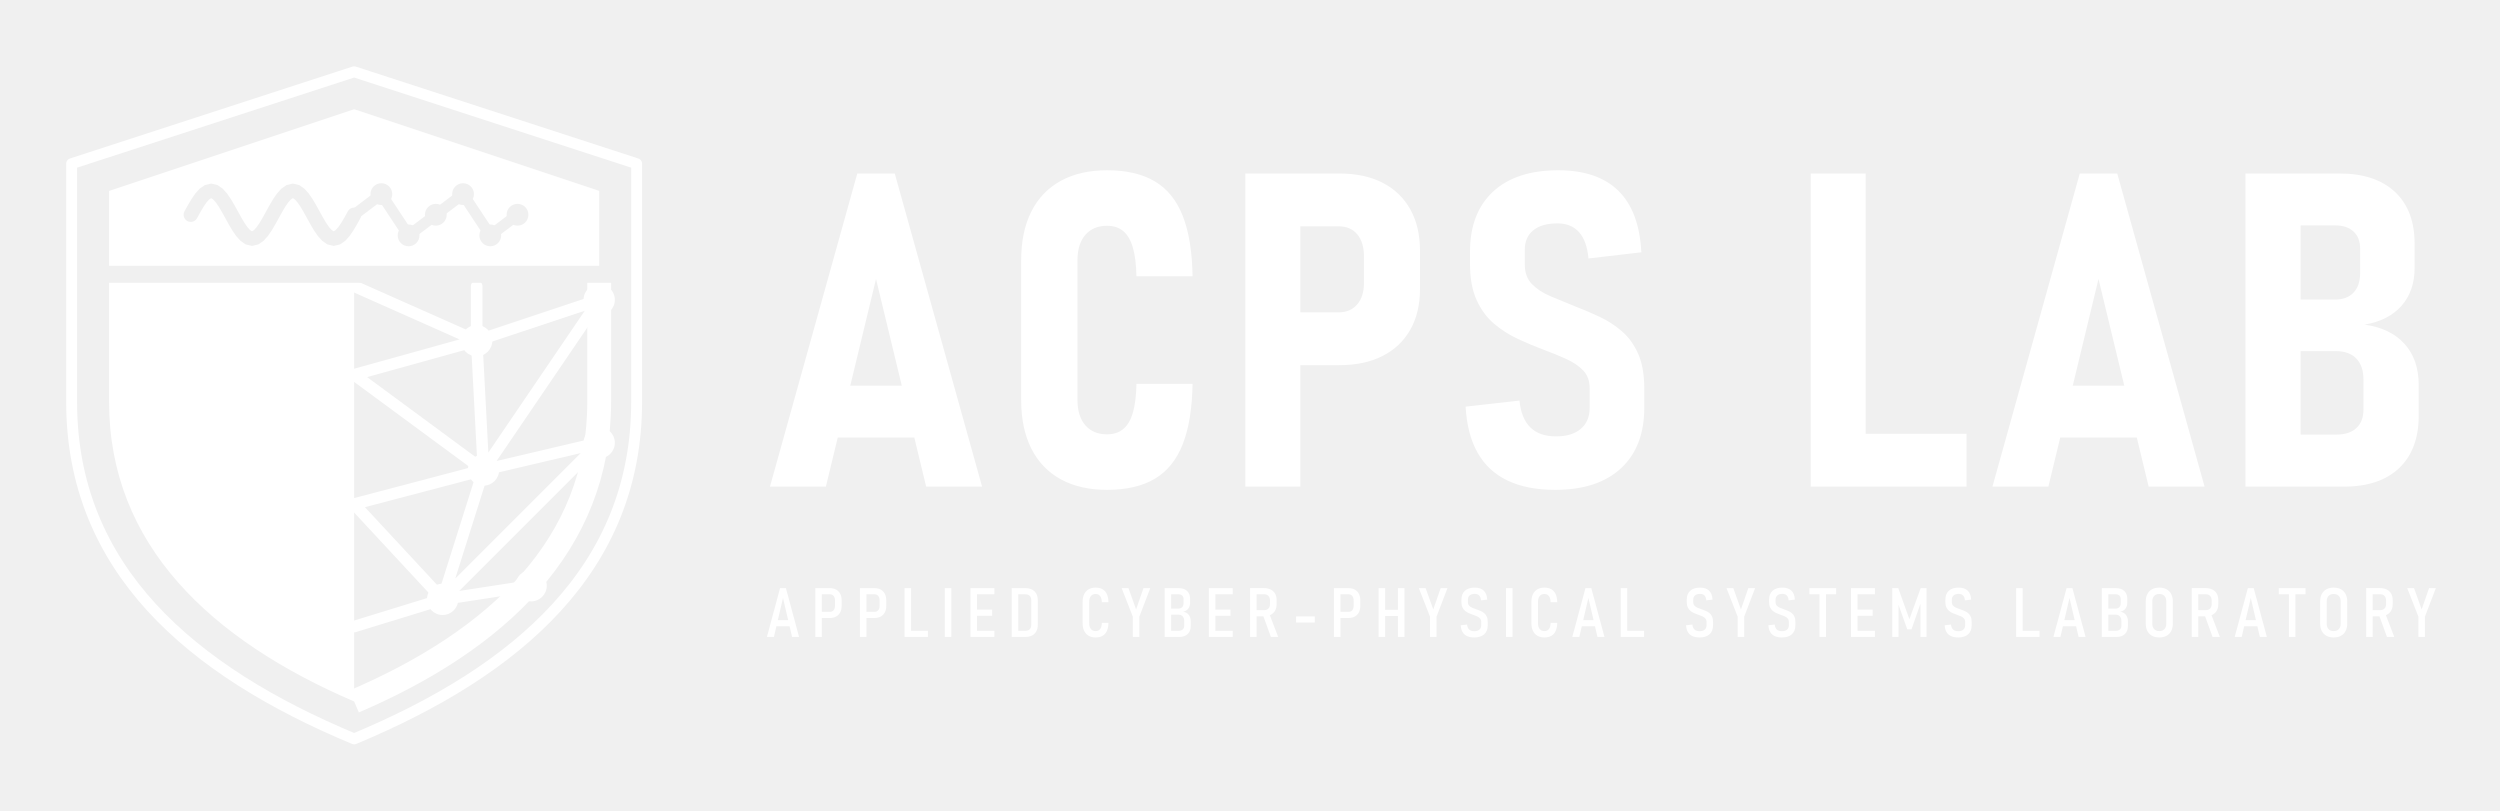
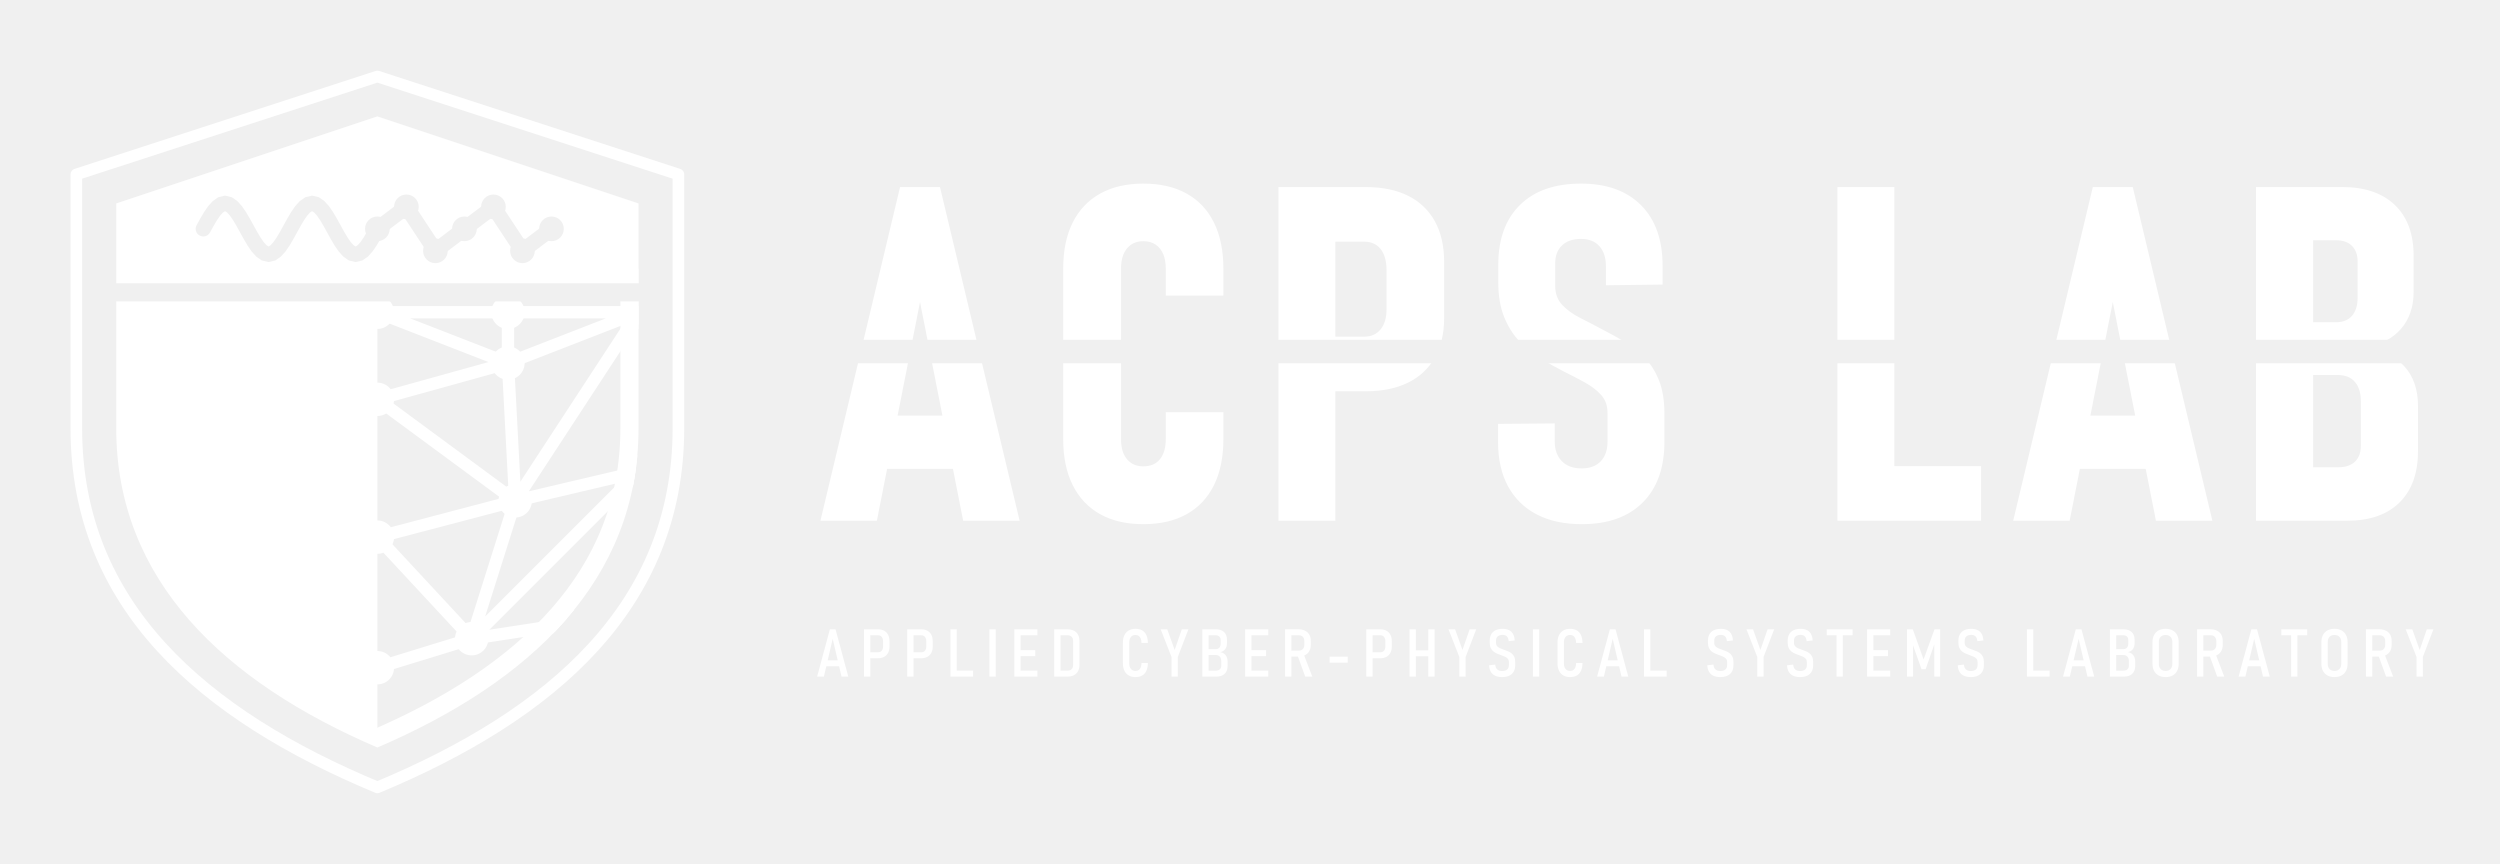
- <svg xmlns="http://www.w3.org/2000/svg" viewBox="0 0 617 200" role="img" aria-labelledby="hd-t">
+ <svg xmlns="http://www.w3.org/2000/svg" viewBox="0 0 579 200" role="img" aria-labelledby="hd-t">
+   <defs>
+     <mask id="hd-st" maskUnits="userSpaceOnUse" x="-20" y="-120" width="384" height="160">
+       <rect x="-20" y="-120" width="384" height="160" fill="#fff" />
+       <rect x="-20" y="-38.5" width="384" height="5" fill="#000" />
+     </mask>
+   </defs>
  <g transform="translate(3.4 15.2) scale(0.84)">
    <defs>
      <clipPath id="hd-clip">
        <path d="M100 14 L172 38 V100 C172 142 142 170 100 188 C58 170 28 142 28 100 V38 Z" />
      </clipPath>
      <mask id="hd-ko" maskUnits="userSpaceOnUse" x="0" y="0" width="200" height="200">
        <rect width="200" height="200" fill="#fff" />
        <path d="M52.0 45.00 L53.0 43.19 L54.0 41.50 L55.0 40.05 L56.0 38.94 L57.0 38.24 L58.0 38.00 L59.0 38.24 L60.0 38.94 L61.0 40.05 L62.0 41.50 L63.0 43.19 L64.0 45.00 L65.0 46.81 L66.0 48.50 L67.0 49.95 L68.0 51.06 L69.0 51.76 L70.0 52.00 L71.0 51.76 L72.0 51.06 L73.0 49.95 L74.0 48.50 L75.0 46.81 L76.0 45.00 L77.0 43.19 L78.0 41.50 L79.0 40.05 L80.0 38.94 L81.0 38.24 L82.0 38.00 L83.0 38.24 L84.0 38.94 L85.0 40.05 L86.0 41.50 L87.0 43.19 L88.0 45.00 L89.0 46.81 L90.0 48.50 L91.0 49.95 L92.0 51.06 L93.0 51.76 L94.0 52.00 L95.0 51.76 L96.0 51.06 L97.0 49.95 L98.0 48.50 L99.0 46.81 L100.0 45.00" fill="none" stroke="#000" stroke-width="4.2" stroke-linecap="round" />
-         <path d="M100 45.00 L108 38.94 L116 51.06 L124 45.00 L132 38.94 L140 51.06 L148 45.00" fill="none" stroke="#000" stroke-width="3.2" />
-         <circle cx="108" cy="38.94" r="3.2" fill="#000" />
-         <circle cx="116" cy="51.06" r="3.2" fill="#000" />
-         <circle cx="124" cy="45.00" r="3.2" fill="#000" />
-         <circle cx="132" cy="38.94" r="3.2" fill="#000" />
-         <circle cx="140" cy="51.06" r="3.2" fill="#000" />
-         <circle cx="148" cy="45.00" r="3.2" fill="#000" />
+         <path d="M100 45.00 L108 38.94 L116 51.06 L124 45.00 L132 38.94 L140 51.06 L148 45.00" fill="none" stroke="#000" stroke-width="4.2" stroke-linejoin="round" stroke-linecap="round" />
+         <circle cx="100" cy="45.00" r="3.4" fill="#000" />
+         <circle cx="108" cy="38.94" r="3.4" fill="#000" />
+         <circle cx="116" cy="51.06" r="3.4" fill="#000" />
+         <circle cx="124" cy="45.00" r="3.4" fill="#000" />
+         <circle cx="132" cy="38.94" r="3.4" fill="#000" />
+         <circle cx="140" cy="51.06" r="3.4" fill="#000" />
+         <circle cx="148" cy="45.00" r="3.4" fill="#000" />
        <rect x="0" y="60" width="200" height="5" fill="#000" />
      </mask>
    </defs>
    <path d="M100 3 L183 30 V100 C183 149 148 179 100 199 C52 179 17 149 17 100 V30 Z" fill="none" stroke="#ffffff" stroke-width="3.2" stroke-linejoin="round" />
    <g mask="url(#hd-ko)">
      <g clip-path="url(#hd-clip)">
        <rect x="0" y="0" width="200" height="62" fill="#ffffff" />
        <rect x="0" y="62" width="100" height="140" fill="#ffffff" />
      </g>
-       <path d="M172 62 V100 C172 142 142 170 100 188" fill="none" stroke="#ffffff" stroke-width="7" stroke-linejoin="round" />
-       <path d="M136 82 L172 70 M136 82 L100 92 M136 82 L138 120 M100 92 L138 120 M172 70 L138 120 M138 120 L172 112 M138 120 L100 130 M138 120 L126 158 M100 130 L126 158 M172 112 L126 158 M126 158 L100 166 M126 158 L152 154 M100 66 L136 82 M136 66 L136 82" fill="none" stroke="#ffffff" stroke-width="3.4" stroke-linecap="round" />
-       <g fill="#ffffff">
-         <circle cx="172" cy="70" r="4.6" />
-         <circle cx="172" cy="112" r="4.6" />
-         <circle cx="152" cy="154" r="4.6" />
-         <circle cx="136" cy="82" r="4.6" />
-         <circle cx="138" cy="120" r="4.6" />
-         <circle cx="126" cy="158" r="4.6" />
+       <g clip-path="url(#hd-clip)">
+         <path d="M172 56 V100 C172 142 142 170 100 188" fill="none" stroke="#ffffff" stroke-width="10" stroke-linejoin="round" />
+       </g>
+       <g clip-path="url(#hd-clip)">
+         <path d="M136 82 L172 68 M136 82 L100 92 M136 82 L138 120 M100 92 L138 120 M172 68 L138 120 M138 120 L172 112 M138 120 L100 130 M138 120 L126 158 M100 130 L126 158 M172 112 L126 158 M126 158 L100 166 M126 158 L152 154 M100 68 L136 82 M136 68 L136 82 M100 68 L172 68" fill="none" stroke="#ffffff" stroke-width="3.4" stroke-linecap="round" />
+         <g fill="#ffffff">
+           <circle cx="172" cy="68" r="4.6" />
+           <circle cx="172" cy="112" r="4.6" />
+           <circle cx="152" cy="154" r="4.6" />
+           <circle cx="136" cy="82" r="4.6" />
+           <circle cx="138" cy="120" r="4.6" />
+           <circle cx="126" cy="158" r="4.6" />
+           <circle cx="100" cy="92" r="4.6" />
+           <circle cx="100" cy="130" r="4.6" />
+           <circle cx="100" cy="166" r="4.6" />
+           <circle cx="100" cy="68" r="4.6" />
+           <circle cx="136" cy="68" r="4.6" />
+         </g>
      </g>
    </g>
  </g>
-   <path transform="translate(189.0 120.1) scale(1.0885)" d="M0.941 0.0 20.742 -70.996H29.239L49.04 0.0H36.358L24.991 -47.08L13.623 0.0ZM12.889 -11.131V-22.897H37.27V-11.131Z M77.385 0.732Q71.252 0.732 66.877 -1.665Q62.502 -4.063 60.2 -8.633Q57.897 -13.203 57.897 -19.668V-51.279Q57.897 -57.793 60.2 -62.361Q62.502 -66.929 66.877 -69.329Q71.252 -71.729 77.385 -71.729Q83.991 -71.729 88.23 -69.199Q92.468 -66.67 94.548 -61.355Q96.628 -56.04 96.76 -47.7H84.035Q83.957 -51.704 83.222 -54.214Q82.488 -56.724 81.047 -57.932Q79.607 -59.141 77.385 -59.141Q74.231 -59.141 72.448 -57.082Q70.666 -55.024 70.666 -51.279V-19.668Q70.666 -15.967 72.448 -13.911Q74.231 -11.855 77.385 -11.855Q80.725 -11.855 82.324 -14.585Q83.923 -17.314 84.035 -23.296H96.76Q96.623 -14.961 94.543 -9.644Q92.463 -4.326 88.227 -1.797Q83.991 0.732 77.385 0.732Z M114.516 -27.539V-39.516H129.909Q132.538 -39.516 134.081 -41.309Q135.624 -43.102 135.624 -46.16V-52.172Q135.624 -55.381 134.108 -57.2Q132.592 -59.019 129.909 -59.019H114.516V-70.996H130.059Q135.77 -70.996 139.847 -68.901Q143.924 -66.807 146.127 -62.873Q148.331 -58.939 148.331 -53.437V-44.824Q148.331 -39.442 146.119 -35.561Q143.907 -31.68 139.818 -29.609Q135.729 -27.539 130.059 -27.539ZM108.729 0.0V-70.996H121.193V0.0Z M178.987 0.732Q172.591 0.732 168.178 -1.379Q163.766 -3.49 161.394 -7.677Q159.023 -11.865 158.668 -18.138L170.882 -19.509Q171.279 -15.466 173.351 -13.429Q175.423 -11.393 179.169 -11.393Q182.802 -11.393 184.798 -13.107Q186.793 -14.821 186.793 -17.819V-22.311Q186.793 -24.798 185.343 -26.322Q183.893 -27.845 181.536 -28.921Q179.179 -29.997 176.403 -31.022Q173.492 -32.106 170.532 -33.485Q167.571 -34.863 165.112 -36.947Q162.652 -39.03 161.158 -42.318Q159.664 -45.605 159.664 -50.531V-53.216Q159.664 -62.034 164.887 -66.881Q170.11 -71.729 179.671 -71.729Q188.574 -71.729 193.305 -67.082Q198.037 -62.435 198.518 -53.132L186.526 -51.732Q186.168 -55.713 184.384 -57.7Q182.6 -59.687 179.488 -59.687Q175.96 -59.687 174.026 -58.127Q172.093 -56.566 172.093 -53.756V-50.342Q172.093 -47.591 173.699 -45.934Q175.305 -44.277 177.919 -43.171Q180.533 -42.064 183.515 -40.866Q186.298 -39.798 189.064 -38.499Q191.829 -37.201 194.132 -35.203Q196.435 -33.206 197.809 -30.086Q199.183 -26.966 199.183 -22.217V-17.9Q199.183 -9.05 193.898 -4.159Q188.613 0.732 178.987 0.732Z  M236.918 0.0V-70.996H249.383V0.0ZM242.172 0.0V-11.977H272.243V0.0Z M278.121 0.0 297.922 -70.996H306.418L326.219 0.0H313.538L302.17 -47.08L290.803 0.0ZM290.068 -11.131V-22.897H314.45V-11.131Z M342.129 0.0V-11.801H356.137Q359.04 -11.801 360.64 -13.284Q362.241 -14.768 362.241 -17.436V-24.332Q362.241 -27.365 360.623 -29.042Q359.004 -30.719 355.997 -30.719H342.129V-42.414H355.786Q358.495 -42.414 359.992 -43.986Q361.489 -45.559 361.489 -48.453V-53.937Q361.489 -56.455 359.992 -57.843Q358.495 -59.23 355.821 -59.23H342.129V-70.996H356.823Q364.924 -70.996 369.382 -66.828Q373.84 -62.66 373.84 -55.062V-49.578Q373.84 -44.361 370.871 -41.001Q367.901 -37.641 362.491 -36.729Q368.34 -35.928 371.554 -32.37Q374.768 -28.812 374.768 -23.068V-16.067Q374.768 -8.42 370.338 -4.21Q365.909 0.0 357.829 0.0ZM335.496 0.0V-70.996H347.996V0.0Z" fill="#ffffff" />
-   <path transform="translate(189.0 157.2) scale(1.1317)" d="M0.24 0.0 3.111 -10.649H4.386L7.257 0.0H5.73L3.749 -8.502L1.767 0.0ZM1.881 -2.326V-3.668H5.722V-2.326Z M11.566 -4.131V-5.478H13.969Q14.486 -5.478 14.786 -5.83Q15.087 -6.183 15.087 -6.787V-7.963Q15.087 -8.587 14.786 -8.945Q14.486 -9.302 13.969 -9.302H11.566V-10.649H13.934Q14.748 -10.649 15.331 -10.33Q15.914 -10.01 16.227 -9.412Q16.539 -8.815 16.539 -7.979V-6.761Q16.539 -5.943 16.224 -5.353Q15.909 -4.763 15.326 -4.447Q14.743 -4.131 13.934 -4.131ZM10.797 0.0V-10.649H12.217V0.0Z M21.297 -4.131V-5.478H23.701Q24.217 -5.478 24.518 -5.83Q24.819 -6.183 24.819 -6.787V-7.963Q24.819 -8.587 24.518 -8.945Q24.217 -9.302 23.701 -9.302H21.297V-10.649H23.665Q24.479 -10.649 25.063 -10.33Q25.646 -10.01 25.958 -9.412Q26.27 -8.815 26.27 -7.979V-6.761Q26.27 -5.943 25.955 -5.353Q25.641 -4.763 25.057 -4.447Q24.474 -4.131 23.665 -4.131ZM20.528 0.0V-10.649H21.948V0.0Z M30.26 0.0V-10.649H31.68V0.0ZM31.007 0.0V-1.347H35.36V0.0Z M40.456 -10.649V0.0H39.036V-10.649Z M44.64 0.0V-10.649H46.06V0.0ZM45.365 0.0V-1.347H49.846V0.0ZM45.365 -4.615V-5.962H49.357V-4.615ZM45.365 -9.302V-10.649H49.846V-9.302Z M54.553 0.0V-1.347H56.625Q57.229 -1.347 57.558 -1.683Q57.887 -2.018 57.887 -2.629V-8.021Q57.887 -8.631 57.558 -8.967Q57.229 -9.302 56.625 -9.302H54.553V-10.649H56.581Q57.892 -10.649 58.605 -9.953Q59.318 -9.256 59.318 -7.978V-2.672Q59.318 -1.824 58.995 -1.225Q58.672 -0.627 58.058 -0.313Q57.444 0.0 56.573 0.0ZM53.631 0.0V-10.649H55.052V0.0Z  M71.915 0.11Q71.039 0.11 70.405 -0.259Q69.772 -0.628 69.432 -1.318Q69.093 -2.007 69.093 -2.963V-7.679Q69.093 -8.643 69.432 -9.332Q69.772 -10.021 70.405 -10.39Q71.039 -10.759 71.915 -10.759Q72.825 -10.759 73.442 -10.403Q74.059 -10.047 74.381 -9.34Q74.703 -8.633 74.721 -7.582H73.283Q73.269 -8.174 73.108 -8.572Q72.947 -8.969 72.649 -9.172Q72.351 -9.374 71.915 -9.374Q71.277 -9.374 70.904 -8.923Q70.531 -8.471 70.531 -7.679V-2.963Q70.531 -2.171 70.904 -1.723Q71.277 -1.275 71.915 -1.275Q72.565 -1.275 72.913 -1.724Q73.262 -2.174 73.283 -3.067H74.721Q74.703 -2.016 74.381 -1.309Q74.058 -0.602 73.442 -0.246Q72.825 0.11 71.915 0.11Z M83.846 -10.649 81.461 -4.418V0.0H80.04V-4.418L77.602 -10.649H79.086L80.75 -6.003L82.362 -10.649Z M87.855 0.0V-1.337H89.924Q90.599 -1.337 90.922 -1.635Q91.245 -1.934 91.245 -2.447V-3.455Q91.245 -4.114 90.919 -4.486Q90.592 -4.859 89.974 -4.859H87.855V-6.185H89.974Q90.522 -6.185 90.814 -6.511Q91.106 -6.837 91.106 -7.444V-8.224Q91.106 -8.754 90.8 -9.033Q90.495 -9.313 89.927 -9.313H87.855V-10.649H89.987Q91.229 -10.649 91.88 -10.029Q92.53 -9.409 92.53 -8.307V-7.495Q92.53 -6.728 92.143 -6.192Q91.756 -5.655 91.011 -5.509Q91.799 -5.384 92.234 -4.817Q92.669 -4.25 92.669 -3.402V-2.384Q92.669 -1.27 92.009 -0.635Q91.349 0.0 90.164 0.0ZM86.977 0.0V-10.649H88.395V0.0Z M96.62 0.0V-10.649H98.041V0.0ZM97.345 0.0V-1.347H101.826V0.0ZM97.345 -4.615V-5.962H101.337V-4.615ZM97.345 -9.302V-10.649H101.826V-9.302Z M106.264 -4.504V-5.851H108.694Q109.283 -5.851 109.618 -6.203Q109.953 -6.554 109.953 -7.164V-7.944Q109.953 -8.581 109.618 -8.945Q109.283 -9.31 108.694 -9.31H106.264V-10.657H108.588Q109.466 -10.657 110.096 -10.346Q110.726 -10.035 111.063 -9.452Q111.4 -8.869 111.4 -8.055V-7.159Q111.4 -6.331 111.062 -5.736Q110.724 -5.142 110.095 -4.823Q109.466 -4.504 108.588 -4.504ZM105.612 0.0V-10.657H107.032V0.0ZM110.148 0.0 108.394 -4.834 109.755 -5.171 111.741 0.0Z M115.641 -4.489H119.719V-3.142H115.641Z M124.672 -4.131V-5.478H127.076Q127.592 -5.478 127.893 -5.83Q128.194 -6.183 128.194 -6.787V-7.963Q128.194 -8.587 127.893 -8.945Q127.592 -9.302 127.076 -9.302H124.672V-10.649H127.041Q127.855 -10.649 128.438 -10.33Q129.021 -10.01 129.333 -9.412Q129.645 -8.815 129.645 -7.979V-6.761Q129.645 -5.943 129.331 -5.353Q129.016 -4.763 128.433 -4.447Q127.849 -4.131 127.041 -4.131ZM123.903 0.0V-10.649H125.324V0.0Z M137.86 0.0V-10.649H139.28V0.0ZM133.635 0.0V-10.649H135.06V0.0ZM134.565 -4.571V-5.918H138.572V-4.571Z M148.656 -10.649 146.271 -4.418V0.0H144.851V-4.418L142.413 -10.649H143.896L145.561 -6.003L147.173 -10.649Z M154.5 0.11Q153.577 0.11 152.935 -0.187Q152.292 -0.483 151.945 -1.076Q151.597 -1.669 151.55 -2.547L152.938 -2.706Q152.989 -1.985 153.383 -1.621Q153.778 -1.257 154.5 -1.257Q155.231 -1.257 155.624 -1.599Q156.016 -1.942 156.016 -2.581V-3.255Q156.016 -3.735 155.773 -4.018Q155.53 -4.3 155.135 -4.482Q154.74 -4.664 154.276 -4.821Q153.828 -4.973 153.37 -5.166Q152.912 -5.36 152.535 -5.66Q152.157 -5.959 151.928 -6.442Q151.699 -6.924 151.699 -7.666V-8.108Q151.699 -9.382 152.455 -10.071Q153.211 -10.759 154.608 -10.759Q155.882 -10.759 156.568 -10.103Q157.253 -9.446 157.328 -8.143L155.96 -7.98Q155.912 -8.688 155.57 -9.041Q155.228 -9.393 154.608 -9.393Q153.894 -9.393 153.504 -9.06Q153.114 -8.728 153.114 -8.112V-7.63Q153.114 -7.124 153.379 -6.832Q153.644 -6.54 154.073 -6.362Q154.503 -6.185 154.99 -6.013Q155.424 -5.866 155.855 -5.684Q156.285 -5.502 156.644 -5.213Q157.002 -4.923 157.219 -4.458Q157.437 -3.994 157.437 -3.265V-2.557Q157.437 -1.279 156.671 -0.585Q155.904 0.11 154.5 0.11Z M162.84 -10.649V0.0H161.42V-10.649Z M169.785 0.11Q168.909 0.11 168.275 -0.259Q167.641 -0.628 167.302 -1.318Q166.962 -2.007 166.962 -2.963V-7.679Q166.962 -8.643 167.302 -9.332Q167.641 -10.021 168.275 -10.39Q168.909 -10.759 169.785 -10.759Q170.695 -10.759 171.312 -10.403Q171.929 -10.047 172.251 -9.34Q172.573 -8.633 172.591 -7.582H171.153Q171.139 -8.174 170.977 -8.572Q170.816 -8.969 170.519 -9.172Q170.221 -9.374 169.785 -9.374Q169.146 -9.374 168.774 -8.923Q168.401 -8.471 168.401 -7.679V-2.963Q168.401 -2.171 168.774 -1.723Q169.146 -1.275 169.785 -1.275Q170.435 -1.275 170.783 -1.724Q171.131 -2.174 171.153 -3.067H172.591Q172.573 -2.016 172.25 -1.309Q171.928 -0.602 171.311 -0.246Q170.695 0.11 169.785 0.11Z M175.879 0.0 178.751 -10.649H180.025L182.896 0.0H181.369L179.388 -8.502L177.406 0.0ZM177.52 -2.326V-3.668H181.362V-2.326Z M186.436 0.0V-10.649H187.856V0.0ZM187.183 0.0V-1.347H191.536V0.0Z  M203.638 0.11Q202.716 0.11 202.073 -0.187Q201.43 -0.483 201.083 -1.076Q200.736 -1.669 200.688 -2.547L202.076 -2.706Q202.128 -1.985 202.522 -1.621Q202.916 -1.257 203.638 -1.257Q204.37 -1.257 204.762 -1.599Q205.155 -1.942 205.155 -2.581V-3.255Q205.155 -3.735 204.911 -4.018Q204.668 -4.3 204.274 -4.482Q203.879 -4.664 203.415 -4.821Q202.967 -4.973 202.509 -5.166Q202.051 -5.36 201.673 -5.66Q201.296 -5.959 201.067 -6.442Q200.838 -6.924 200.838 -7.666V-8.108Q200.838 -9.382 201.594 -10.071Q202.35 -10.759 203.747 -10.759Q205.021 -10.759 205.706 -10.103Q206.392 -9.446 206.467 -8.143L205.099 -7.98Q205.051 -8.688 204.709 -9.041Q204.367 -9.393 203.747 -9.393Q203.033 -9.393 202.643 -9.06Q202.253 -8.728 202.253 -8.112V-7.63Q202.253 -7.124 202.518 -6.832Q202.783 -6.54 203.212 -6.362Q203.641 -6.185 204.129 -6.013Q204.563 -5.866 204.993 -5.684Q205.424 -5.502 205.782 -5.213Q206.14 -4.923 206.358 -4.458Q206.576 -3.994 206.576 -3.265V-2.557Q206.576 -1.279 205.809 -0.585Q205.043 0.11 203.638 0.11Z M215.749 -10.649 213.364 -4.418V0.0H211.944V-4.418L209.506 -10.649H210.989L212.654 -6.003L214.266 -10.649Z M221.593 0.11Q220.67 0.11 220.028 -0.187Q219.385 -0.483 219.038 -1.076Q218.69 -1.669 218.643 -2.547L220.031 -2.706Q220.082 -1.985 220.476 -1.621Q220.871 -1.257 221.593 -1.257Q222.324 -1.257 222.717 -1.599Q223.109 -1.942 223.109 -2.581V-3.255Q223.109 -3.735 222.866 -4.018Q222.623 -4.3 222.228 -4.482Q221.834 -4.664 221.369 -4.821Q220.921 -4.973 220.463 -5.166Q220.005 -5.36 219.628 -5.66Q219.25 -5.959 219.021 -6.442Q218.792 -6.924 218.792 -7.666V-8.108Q218.792 -9.382 219.548 -10.071Q220.304 -10.759 221.701 -10.759Q222.975 -10.759 223.661 -10.103Q224.346 -9.446 224.421 -8.143L223.053 -7.98Q223.005 -8.688 222.663 -9.041Q222.321 -9.393 221.701 -9.393Q220.987 -9.393 220.597 -9.06Q220.208 -8.728 220.208 -8.112V-7.63Q220.208 -7.124 220.472 -6.832Q220.737 -6.54 221.167 -6.362Q221.596 -6.185 222.084 -6.013Q222.517 -5.866 222.948 -5.684Q223.378 -5.502 223.737 -5.213Q224.095 -4.923 224.313 -4.458Q224.53 -3.994 224.53 -3.265V-2.557Q224.53 -1.279 223.764 -0.585Q222.997 0.11 221.593 0.11Z M229.789 0.0V-9.778H231.21V0.0ZM227.586 -9.302V-10.649H233.413V-9.302Z M236.666 0.0V-10.649H238.086V0.0ZM237.391 0.0V-1.347H241.872V0.0ZM237.391 -4.615V-5.962H241.383V-4.615ZM237.391 -9.302V-10.649H241.872V-9.302Z M249.393 -3.866 251.856 -10.649H253.128V0.0H251.803V-8.039L251.913 -7.571L249.86 -1.669H248.926L246.878 -7.424L247.02 -8.039V0.0H245.658V-10.649H246.967Z M260.036 0.11Q259.113 0.11 258.47 -0.187Q257.828 -0.483 257.48 -1.076Q257.133 -1.669 257.085 -2.547L258.474 -2.706Q258.525 -1.985 258.919 -1.621Q259.313 -1.257 260.036 -1.257Q260.767 -1.257 261.159 -1.599Q261.552 -1.942 261.552 -2.581V-3.255Q261.552 -3.735 261.309 -4.018Q261.065 -4.3 260.671 -4.482Q260.276 -4.664 259.812 -4.821Q259.364 -4.973 258.906 -5.166Q258.448 -5.36 258.07 -5.66Q257.693 -5.959 257.464 -6.442Q257.235 -6.924 257.235 -7.666V-8.108Q257.235 -9.382 257.991 -10.071Q258.747 -10.759 260.144 -10.759Q261.418 -10.759 262.103 -10.103Q262.789 -9.446 262.864 -8.143L261.496 -7.98Q261.448 -8.688 261.106 -9.041Q260.764 -9.393 260.144 -9.393Q259.43 -9.393 259.04 -9.06Q258.65 -8.728 258.65 -8.112V-7.63Q258.65 -7.124 258.915 -6.832Q259.18 -6.54 259.609 -6.362Q260.038 -6.185 260.526 -6.013Q260.96 -5.866 261.391 -5.684Q261.821 -5.502 262.179 -5.213Q262.538 -4.923 262.755 -4.458Q262.973 -3.994 262.973 -3.265V-2.557Q262.973 -1.279 262.206 -0.585Q261.44 0.11 260.036 0.11Z  M272.67 0.0V-10.649H274.09V0.0ZM273.417 0.0V-1.347H277.77V0.0Z M280.8 0.0 283.671 -10.649H284.946L287.817 0.0H286.29L284.308 -8.502L282.327 0.0ZM282.44 -2.326V-3.668H286.282V-2.326Z M292.235 0.0V-1.337H294.304Q294.979 -1.337 295.302 -1.635Q295.625 -1.934 295.625 -2.447V-3.455Q295.625 -4.114 295.298 -4.486Q294.972 -4.859 294.353 -4.859H292.235V-6.185H294.353Q294.902 -6.185 295.193 -6.511Q295.485 -6.837 295.485 -7.444V-8.224Q295.485 -8.754 295.18 -9.033Q294.875 -9.313 294.307 -9.313H292.235V-10.649H294.367Q295.609 -10.649 296.259 -10.029Q296.91 -9.409 296.91 -8.307V-7.495Q296.91 -6.728 296.523 -6.192Q296.136 -5.655 295.391 -5.509Q296.179 -5.384 296.614 -4.817Q297.049 -4.25 297.049 -3.402V-2.384Q297.049 -1.27 296.389 -0.635Q295.728 0.0 294.544 0.0ZM291.356 0.0V-10.649H292.775V0.0Z M303.89 0.11Q302.973 0.11 302.31 -0.253Q301.647 -0.616 301.293 -1.294Q300.938 -1.972 300.938 -2.914V-7.735Q300.938 -8.684 301.293 -9.361Q301.647 -10.038 302.31 -10.399Q302.973 -10.759 303.89 -10.759Q304.812 -10.759 305.473 -10.399Q306.133 -10.038 306.487 -9.361Q306.842 -8.684 306.842 -7.735V-2.914Q306.842 -1.972 306.487 -1.294Q306.133 -0.616 305.473 -0.253Q304.812 0.11 303.89 0.11ZM303.89 -1.278Q304.598 -1.278 305.005 -1.705Q305.411 -2.132 305.411 -2.868V-7.781Q305.411 -8.524 305.005 -8.948Q304.598 -9.371 303.89 -9.371Q303.179 -9.371 302.774 -8.948Q302.369 -8.524 302.369 -7.781V-2.868Q302.369 -2.132 302.774 -1.705Q303.179 -1.278 303.89 -1.278Z M311.625 -4.504V-5.851H314.056Q314.644 -5.851 314.979 -6.203Q315.314 -6.554 315.314 -7.164V-7.944Q315.314 -8.581 314.979 -8.945Q314.644 -9.31 314.056 -9.31H311.625V-10.657H313.949Q314.827 -10.657 315.457 -10.346Q316.087 -10.035 316.424 -9.452Q316.761 -8.869 316.761 -8.055V-7.159Q316.761 -6.331 316.423 -5.736Q316.085 -5.142 315.456 -4.823Q314.827 -4.504 313.949 -4.504ZM310.973 0.0V-10.657H312.393V0.0ZM315.509 0.0 313.756 -4.834 315.116 -5.171 317.102 0.0Z M320.334 0.0 323.205 -10.649H324.48L327.351 0.0H325.824L323.842 -8.502L321.861 0.0ZM321.974 -2.326V-3.668H325.816V-2.326Z M332.156 0.0V-9.778H333.577V0.0ZM329.953 -9.302V-10.649H335.78V-9.302Z M341.923 0.11Q341.006 0.11 340.343 -0.253Q339.68 -0.616 339.325 -1.294Q338.971 -1.972 338.971 -2.914V-7.735Q338.971 -8.684 339.325 -9.361Q339.68 -10.038 340.343 -10.399Q341.006 -10.759 341.923 -10.759Q342.845 -10.759 343.505 -10.399Q344.166 -10.038 344.52 -9.361Q344.874 -8.684 344.874 -7.735V-2.914Q344.874 -1.972 344.52 -1.294Q344.166 -0.616 343.505 -0.253Q342.845 0.11 341.923 0.11ZM341.923 -1.278Q342.631 -1.278 343.037 -1.705Q343.444 -2.132 343.444 -2.868V-7.781Q343.444 -8.524 343.037 -8.948Q342.631 -9.371 341.923 -9.371Q341.211 -9.371 340.806 -8.948Q340.402 -8.524 340.402 -7.781V-2.868Q340.402 -2.132 340.806 -1.705Q341.211 -1.278 341.923 -1.278Z M349.658 -4.504V-5.851H352.088Q352.677 -5.851 353.012 -6.203Q353.346 -6.554 353.346 -7.164V-7.944Q353.346 -8.581 353.012 -8.945Q352.677 -9.31 352.088 -9.31H349.658V-10.657H351.982Q352.86 -10.657 353.489 -10.346Q354.119 -10.035 354.456 -9.452Q354.793 -8.869 354.793 -8.055V-7.159Q354.793 -6.331 354.455 -5.736Q354.117 -5.142 353.488 -4.823Q352.86 -4.504 351.982 -4.504ZM349.006 0.0V-10.657H350.426V0.0ZM353.542 0.0 351.788 -4.834 353.148 -5.171 355.135 0.0Z M364.203 -10.649 361.818 -4.418V0.0H360.397V-4.418L357.959 -10.649H359.443L361.107 -6.003L362.719 -10.649Z" fill="#ffffff" />
+   <path transform="translate(189.0 120.6) scale(1.0885)" d="M0.928 0.0 17.871 -70.996H26.367L43.311 0.0H31.299L22.119 -46.533L12.939 0.0ZM12.451 -11.035V-22.363H31.787V-11.035Z M69.625 0.732Q64.254 0.732 60.445 -1.392Q56.637 -3.516 54.61 -7.568Q52.584 -11.621 52.584 -17.334V-53.662Q52.584 -59.424 54.61 -63.452Q56.637 -67.48 60.445 -69.604Q64.254 -71.729 69.625 -71.729Q75.045 -71.729 78.854 -69.604Q82.662 -67.48 84.664 -63.428Q86.666 -59.375 86.666 -53.613V-47.9H74.41V-53.613Q74.41 -55.42 73.873 -56.714Q73.336 -58.008 72.262 -58.74Q71.188 -59.473 69.625 -59.473Q67.428 -59.473 66.158 -57.935Q64.889 -56.396 64.889 -53.662V-17.334Q64.889 -14.6 66.158 -13.086Q67.428 -11.572 69.625 -11.572Q71.969 -11.572 73.189 -13.11Q74.41 -14.648 74.41 -17.383V-23.096H86.666V-17.383Q86.666 -11.621 84.664 -7.568Q82.662 -3.516 78.854 -1.392Q75.045 0.732 69.625 0.732Z M104.045 -27.539V-39.16H116.594Q118.84 -39.16 120.109 -40.707Q121.379 -42.254 121.379 -44.971V-53.32Q121.379 -56.201 120.137 -57.788Q118.894 -59.375 116.594 -59.375H104.045V-70.996H116.936Q122.25 -70.996 125.965 -69.141Q129.68 -67.285 131.657 -63.721Q133.635 -60.156 133.635 -55.078V-43.115Q133.635 -38.184 131.648 -34.692Q129.662 -31.201 125.936 -29.37Q122.209 -27.539 116.936 -27.539ZM98.381 0.0V-70.996H110.49V0.0Z M162.928 0.732Q157.312 0.732 153.333 -1.343Q149.354 -3.418 147.229 -7.324Q145.105 -11.23 145.105 -16.797V-20.605L157.166 -20.703V-16.895Q157.166 -14.209 158.68 -12.671Q160.193 -11.133 162.879 -11.133Q165.516 -11.133 166.956 -12.646Q168.396 -14.16 168.396 -16.797V-22.998Q168.396 -25.195 167.103 -26.685Q165.809 -28.174 163.66 -29.37Q161.512 -30.566 159.021 -31.787Q156.629 -33.008 154.163 -34.521Q151.697 -36.035 149.671 -38.159Q147.645 -40.283 146.399 -43.359Q145.154 -46.436 145.154 -50.781V-54.443Q145.154 -62.646 149.769 -67.188Q154.383 -71.729 162.781 -71.729Q170.936 -71.729 175.525 -67.139Q180.115 -62.549 180.115 -54.248V-50.244L168.055 -50.098V-54.15Q168.055 -56.885 166.663 -58.423Q165.271 -59.961 162.781 -59.961Q160.145 -59.961 158.704 -58.569Q157.264 -57.178 157.264 -54.736V-50.0Q157.264 -47.51 158.753 -45.923Q160.242 -44.336 162.61 -43.14Q164.979 -41.943 167.615 -40.527Q169.91 -39.355 172.181 -37.988Q174.451 -36.621 176.331 -34.668Q178.211 -32.715 179.358 -29.834Q180.506 -26.953 180.506 -22.705V-16.797Q180.506 -8.496 175.892 -3.882Q171.277 0.732 162.928 0.732Z  M217.314 0.0V-70.996H229.424V0.0ZM222.295 0.0V-11.621H247.881V0.0Z M254.713 0.0 271.656 -70.996H280.152L297.096 0.0H285.084L275.904 -46.533L266.725 0.0ZM266.236 -11.035V-22.363H285.572V-11.035Z M313.303 0.0V-11.377H323.947Q326.193 -11.377 327.438 -12.573Q328.684 -13.77 328.684 -15.918V-25.439Q328.684 -28.076 327.414 -29.541Q326.145 -31.006 323.752 -31.006H313.303V-42.236H323.459Q325.607 -42.236 326.804 -43.604Q328.0 -44.971 328.0 -47.51V-55.127Q328.0 -57.275 326.804 -58.472Q325.607 -59.668 323.508 -59.668H313.303V-70.996H324.729Q331.955 -70.996 335.935 -67.163Q339.914 -63.33 339.914 -56.348V-48.73Q339.914 -43.896 337.204 -40.796Q334.494 -37.695 329.562 -36.865Q334.934 -36.133 337.888 -32.91Q340.842 -29.688 340.842 -24.463V-14.795Q340.842 -7.764 336.911 -3.882Q332.98 0.0 325.803 0.0ZM306.369 0.0V-70.996H318.527V0.0Z" fill="#ffffff" mask="url(#hd-st)" />
+   <path transform="translate(189.0 156.7) scale(1.0285)" d="M0.24 0.0 3.111 -10.649H4.386L7.257 0.0H5.73L3.749 -8.502L1.767 0.0ZM1.881 -2.326V-3.668H5.722V-2.326Z M11.566 -4.131V-5.478H13.969Q14.486 -5.478 14.786 -5.83Q15.087 -6.183 15.087 -6.787V-7.963Q15.087 -8.587 14.786 -8.945Q14.486 -9.302 13.969 -9.302H11.566V-10.649H13.934Q14.748 -10.649 15.331 -10.33Q15.914 -10.01 16.227 -9.412Q16.539 -8.815 16.539 -7.979V-6.761Q16.539 -5.943 16.224 -5.353Q15.909 -4.763 15.326 -4.447Q14.743 -4.131 13.934 -4.131ZM10.797 0.0V-10.649H12.217V0.0Z M21.297 -4.131V-5.478H23.701Q24.217 -5.478 24.518 -5.83Q24.819 -6.183 24.819 -6.787V-7.963Q24.819 -8.587 24.518 -8.945Q24.217 -9.302 23.701 -9.302H21.297V-10.649H23.665Q24.479 -10.649 25.063 -10.33Q25.646 -10.01 25.958 -9.412Q26.27 -8.815 26.27 -7.979V-6.761Q26.27 -5.943 25.955 -5.353Q25.641 -4.763 25.057 -4.447Q24.474 -4.131 23.665 -4.131ZM20.528 0.0V-10.649H21.948V0.0Z M30.26 0.0V-10.649H31.68V0.0ZM31.007 0.0V-1.347H35.36V0.0Z M40.456 -10.649V0.0H39.036V-10.649Z M44.64 0.0V-10.649H46.06V0.0ZM45.365 0.0V-1.347H49.846V0.0ZM45.365 -4.615V-5.962H49.357V-4.615ZM45.365 -9.302V-10.649H49.846V-9.302Z M54.553 0.0V-1.347H56.625Q57.229 -1.347 57.558 -1.683Q57.887 -2.018 57.887 -2.629V-8.021Q57.887 -8.631 57.558 -8.967Q57.229 -9.302 56.625 -9.302H54.553V-10.649H56.581Q57.892 -10.649 58.605 -9.953Q59.318 -9.256 59.318 -7.978V-2.672Q59.318 -1.824 58.995 -1.225Q58.672 -0.627 58.058 -0.313Q57.444 0.0 56.573 0.0ZM53.631 0.0V-10.649H55.052V0.0Z  M71.915 0.11Q71.039 0.11 70.405 -0.259Q69.772 -0.628 69.432 -1.318Q69.093 -2.007 69.093 -2.963V-7.679Q69.093 -8.643 69.432 -9.332Q69.772 -10.021 70.405 -10.39Q71.039 -10.759 71.915 -10.759Q72.825 -10.759 73.442 -10.403Q74.059 -10.047 74.381 -9.34Q74.703 -8.633 74.721 -7.582H73.283Q73.269 -8.174 73.108 -8.572Q72.947 -8.969 72.649 -9.172Q72.351 -9.374 71.915 -9.374Q71.277 -9.374 70.904 -8.923Q70.531 -8.471 70.531 -7.679V-2.963Q70.531 -2.171 70.904 -1.723Q71.277 -1.275 71.915 -1.275Q72.565 -1.275 72.913 -1.724Q73.262 -2.174 73.283 -3.067H74.721Q74.703 -2.016 74.381 -1.309Q74.058 -0.602 73.442 -0.246Q72.825 0.11 71.915 0.11Z M83.846 -10.649 81.461 -4.418V0.0H80.04V-4.418L77.602 -10.649H79.086L80.75 -6.003L82.362 -10.649Z M87.855 0.0V-1.337H89.924Q90.599 -1.337 90.922 -1.635Q91.245 -1.934 91.245 -2.447V-3.455Q91.245 -4.114 90.919 -4.486Q90.592 -4.859 89.974 -4.859H87.855V-6.185H89.974Q90.522 -6.185 90.814 -6.511Q91.106 -6.837 91.106 -7.444V-8.224Q91.106 -8.754 90.8 -9.033Q90.495 -9.313 89.927 -9.313H87.855V-10.649H89.987Q91.229 -10.649 91.88 -10.029Q92.53 -9.409 92.53 -8.307V-7.495Q92.53 -6.728 92.143 -6.192Q91.756 -5.655 91.011 -5.509Q91.799 -5.384 92.234 -4.817Q92.669 -4.25 92.669 -3.402V-2.384Q92.669 -1.27 92.009 -0.635Q91.349 0.0 90.164 0.0ZM86.977 0.0V-10.649H88.395V0.0Z M96.62 0.0V-10.649H98.041V0.0ZM97.345 0.0V-1.347H101.826V0.0ZM97.345 -4.615V-5.962H101.337V-4.615ZM97.345 -9.302V-10.649H101.826V-9.302Z M106.264 -4.504V-5.851H108.694Q109.283 -5.851 109.618 -6.203Q109.953 -6.554 109.953 -7.164V-7.944Q109.953 -8.581 109.618 -8.945Q109.283 -9.31 108.694 -9.31H106.264V-10.657H108.588Q109.466 -10.657 110.096 -10.346Q110.726 -10.035 111.063 -9.452Q111.4 -8.869 111.4 -8.055V-7.159Q111.4 -6.331 111.062 -5.736Q110.724 -5.142 110.095 -4.823Q109.466 -4.504 108.588 -4.504ZM105.612 0.0V-10.657H107.032V0.0ZM110.148 0.0 108.394 -4.834 109.755 -5.171 111.741 0.0Z M115.641 -4.489H119.719V-3.142H115.641Z M124.672 -4.131V-5.478H127.076Q127.592 -5.478 127.893 -5.83Q128.194 -6.183 128.194 -6.787V-7.963Q128.194 -8.587 127.893 -8.945Q127.592 -9.302 127.076 -9.302H124.672V-10.649H127.041Q127.855 -10.649 128.438 -10.33Q129.021 -10.01 129.333 -9.412Q129.645 -8.815 129.645 -7.979V-6.761Q129.645 -5.943 129.331 -5.353Q129.016 -4.763 128.433 -4.447Q127.849 -4.131 127.041 -4.131ZM123.903 0.0V-10.649H125.324V0.0Z M137.86 0.0V-10.649H139.28V0.0ZM133.635 0.0V-10.649H135.06V0.0ZM134.565 -4.571V-5.918H138.572V-4.571Z M148.656 -10.649 146.271 -4.418V0.0H144.851V-4.418L142.413 -10.649H143.896L145.561 -6.003L147.173 -10.649Z M154.5 0.11Q153.577 0.11 152.935 -0.187Q152.292 -0.483 151.945 -1.076Q151.597 -1.669 151.55 -2.547L152.938 -2.706Q152.989 -1.985 153.383 -1.621Q153.778 -1.257 154.5 -1.257Q155.231 -1.257 155.624 -1.599Q156.016 -1.942 156.016 -2.581V-3.255Q156.016 -3.735 155.773 -4.018Q155.53 -4.3 155.135 -4.482Q154.74 -4.664 154.276 -4.821Q153.828 -4.973 153.37 -5.166Q152.912 -5.36 152.535 -5.66Q152.157 -5.959 151.928 -6.442Q151.699 -6.924 151.699 -7.666V-8.108Q151.699 -9.382 152.455 -10.071Q153.211 -10.759 154.608 -10.759Q155.882 -10.759 156.568 -10.103Q157.253 -9.446 157.328 -8.143L155.96 -7.98Q155.912 -8.688 155.57 -9.041Q155.228 -9.393 154.608 -9.393Q153.894 -9.393 153.504 -9.06Q153.114 -8.728 153.114 -8.112V-7.63Q153.114 -7.124 153.379 -6.832Q153.644 -6.54 154.073 -6.362Q154.503 -6.185 154.99 -6.013Q155.424 -5.866 155.855 -5.684Q156.285 -5.502 156.644 -5.213Q157.002 -4.923 157.219 -4.458Q157.437 -3.994 157.437 -3.265V-2.557Q157.437 -1.279 156.671 -0.585Q155.904 0.11 154.5 0.11Z M162.84 -10.649V0.0H161.42V-10.649Z M169.785 0.11Q168.909 0.11 168.275 -0.259Q167.641 -0.628 167.302 -1.318Q166.962 -2.007 166.962 -2.963V-7.679Q166.962 -8.643 167.302 -9.332Q167.641 -10.021 168.275 -10.39Q168.909 -10.759 169.785 -10.759Q170.695 -10.759 171.312 -10.403Q171.929 -10.047 172.251 -9.34Q172.573 -8.633 172.591 -7.582H171.153Q171.139 -8.174 170.977 -8.572Q170.816 -8.969 170.519 -9.172Q170.221 -9.374 169.785 -9.374Q169.146 -9.374 168.774 -8.923Q168.401 -8.471 168.401 -7.679V-2.963Q168.401 -2.171 168.774 -1.723Q169.146 -1.275 169.785 -1.275Q170.435 -1.275 170.783 -1.724Q171.131 -2.174 171.153 -3.067H172.591Q172.573 -2.016 172.25 -1.309Q171.928 -0.602 171.311 -0.246Q170.695 0.11 169.785 0.11Z M175.879 0.0 178.751 -10.649H180.025L182.896 0.0H181.369L179.388 -8.502L177.406 0.0ZM177.52 -2.326V-3.668H181.362V-2.326Z M186.436 0.0V-10.649H187.856V0.0ZM187.183 0.0V-1.347H191.536V0.0Z  M203.638 0.11Q202.716 0.11 202.073 -0.187Q201.43 -0.483 201.083 -1.076Q200.736 -1.669 200.688 -2.547L202.076 -2.706Q202.128 -1.985 202.522 -1.621Q202.916 -1.257 203.638 -1.257Q204.37 -1.257 204.762 -1.599Q205.155 -1.942 205.155 -2.581V-3.255Q205.155 -3.735 204.911 -4.018Q204.668 -4.3 204.274 -4.482Q203.879 -4.664 203.415 -4.821Q202.967 -4.973 202.509 -5.166Q202.051 -5.36 201.673 -5.66Q201.296 -5.959 201.067 -6.442Q200.838 -6.924 200.838 -7.666V-8.108Q200.838 -9.382 201.594 -10.071Q202.35 -10.759 203.747 -10.759Q205.021 -10.759 205.706 -10.103Q206.392 -9.446 206.467 -8.143L205.099 -7.98Q205.051 -8.688 204.709 -9.041Q204.367 -9.393 203.747 -9.393Q203.033 -9.393 202.643 -9.06Q202.253 -8.728 202.253 -8.112V-7.63Q202.253 -7.124 202.518 -6.832Q202.783 -6.54 203.212 -6.362Q203.641 -6.185 204.129 -6.013Q204.563 -5.866 204.993 -5.684Q205.424 -5.502 205.782 -5.213Q206.14 -4.923 206.358 -4.458Q206.576 -3.994 206.576 -3.265V-2.557Q206.576 -1.279 205.809 -0.585Q205.043 0.11 203.638 0.11Z M215.749 -10.649 213.364 -4.418V0.0H211.944V-4.418L209.506 -10.649H210.989L212.654 -6.003L214.266 -10.649Z M221.593 0.11Q220.67 0.11 220.028 -0.187Q219.385 -0.483 219.038 -1.076Q218.69 -1.669 218.643 -2.547L220.031 -2.706Q220.082 -1.985 220.476 -1.621Q220.871 -1.257 221.593 -1.257Q222.324 -1.257 222.717 -1.599Q223.109 -1.942 223.109 -2.581V-3.255Q223.109 -3.735 222.866 -4.018Q222.623 -4.3 222.228 -4.482Q221.834 -4.664 221.369 -4.821Q220.921 -4.973 220.463 -5.166Q220.005 -5.36 219.628 -5.66Q219.25 -5.959 219.021 -6.442Q218.792 -6.924 218.792 -7.666V-8.108Q218.792 -9.382 219.548 -10.071Q220.304 -10.759 221.701 -10.759Q222.975 -10.759 223.661 -10.103Q224.346 -9.446 224.421 -8.143L223.053 -7.98Q223.005 -8.688 222.663 -9.041Q222.321 -9.393 221.701 -9.393Q220.987 -9.393 220.597 -9.06Q220.208 -8.728 220.208 -8.112V-7.63Q220.208 -7.124 220.472 -6.832Q220.737 -6.54 221.167 -6.362Q221.596 -6.185 222.084 -6.013Q222.517 -5.866 222.948 -5.684Q223.378 -5.502 223.737 -5.213Q224.095 -4.923 224.313 -4.458Q224.53 -3.994 224.53 -3.265V-2.557Q224.53 -1.279 223.764 -0.585Q222.997 0.11 221.593 0.11Z M229.789 0.0V-9.778H231.21V0.0ZM227.586 -9.302V-10.649H233.413V-9.302Z M236.666 0.0V-10.649H238.086V0.0ZM237.391 0.0V-1.347H241.872V0.0ZM237.391 -4.615V-5.962H241.383V-4.615ZM237.391 -9.302V-10.649H241.872V-9.302Z M249.393 -3.866 251.856 -10.649H253.128V0.0H251.803V-8.039L251.913 -7.571L249.86 -1.669H248.926L246.878 -7.424L247.02 -8.039V0.0H245.658V-10.649H246.967Z M260.036 0.11Q259.113 0.11 258.47 -0.187Q257.828 -0.483 257.48 -1.076Q257.133 -1.669 257.085 -2.547L258.474 -2.706Q258.525 -1.985 258.919 -1.621Q259.313 -1.257 260.036 -1.257Q260.767 -1.257 261.159 -1.599Q261.552 -1.942 261.552 -2.581V-3.255Q261.552 -3.735 261.309 -4.018Q261.065 -4.3 260.671 -4.482Q260.276 -4.664 259.812 -4.821Q259.364 -4.973 258.906 -5.166Q258.448 -5.36 258.07 -5.66Q257.693 -5.959 257.464 -6.442Q257.235 -6.924 257.235 -7.666V-8.108Q257.235 -9.382 257.991 -10.071Q258.747 -10.759 260.144 -10.759Q261.418 -10.759 262.103 -10.103Q262.789 -9.446 262.864 -8.143L261.496 -7.98Q261.448 -8.688 261.106 -9.041Q260.764 -9.393 260.144 -9.393Q259.43 -9.393 259.04 -9.06Q258.65 -8.728 258.65 -8.112V-7.63Q258.65 -7.124 258.915 -6.832Q259.18 -6.54 259.609 -6.362Q260.038 -6.185 260.526 -6.013Q260.96 -5.866 261.391 -5.684Q261.821 -5.502 262.179 -5.213Q262.538 -4.923 262.755 -4.458Q262.973 -3.994 262.973 -3.265V-2.557Q262.973 -1.279 262.206 -0.585Q261.44 0.11 260.036 0.11Z  M272.67 0.0V-10.649H274.09V0.0ZM273.417 0.0V-1.347H277.77V0.0Z M280.8 0.0 283.671 -10.649H284.946L287.817 0.0H286.29L284.308 -8.502L282.327 0.0ZM282.44 -2.326V-3.668H286.282V-2.326Z M292.235 0.0V-1.337H294.304Q294.979 -1.337 295.302 -1.635Q295.625 -1.934 295.625 -2.447V-3.455Q295.625 -4.114 295.298 -4.486Q294.972 -4.859 294.353 -4.859H292.235V-6.185H294.353Q294.902 -6.185 295.193 -6.511Q295.485 -6.837 295.485 -7.444V-8.224Q295.485 -8.754 295.18 -9.033Q294.875 -9.313 294.307 -9.313H292.235V-10.649H294.367Q295.609 -10.649 296.259 -10.029Q296.91 -9.409 296.91 -8.307V-7.495Q296.91 -6.728 296.523 -6.192Q296.136 -5.655 295.391 -5.509Q296.179 -5.384 296.614 -4.817Q297.049 -4.25 297.049 -3.402V-2.384Q297.049 -1.27 296.389 -0.635Q295.728 0.0 294.544 0.0ZM291.356 0.0V-10.649H292.775V0.0Z M303.89 0.11Q302.973 0.11 302.31 -0.253Q301.647 -0.616 301.293 -1.294Q300.938 -1.972 300.938 -2.914V-7.735Q300.938 -8.684 301.293 -9.361Q301.647 -10.038 302.31 -10.399Q302.973 -10.759 303.89 -10.759Q304.812 -10.759 305.473 -10.399Q306.133 -10.038 306.487 -9.361Q306.842 -8.684 306.842 -7.735V-2.914Q306.842 -1.972 306.487 -1.294Q306.133 -0.616 305.473 -0.253Q304.812 0.11 303.89 0.11ZM303.89 -1.278Q304.598 -1.278 305.005 -1.705Q305.411 -2.132 305.411 -2.868V-7.781Q305.411 -8.524 305.005 -8.948Q304.598 -9.371 303.89 -9.371Q303.179 -9.371 302.774 -8.948Q302.369 -8.524 302.369 -7.781V-2.868Q302.369 -2.132 302.774 -1.705Q303.179 -1.278 303.89 -1.278Z M311.625 -4.504V-5.851H314.056Q314.644 -5.851 314.979 -6.203Q315.314 -6.554 315.314 -7.164V-7.944Q315.314 -8.581 314.979 -8.945Q314.644 -9.31 314.056 -9.31H311.625V-10.657H313.949Q314.827 -10.657 315.457 -10.346Q316.087 -10.035 316.424 -9.452Q316.761 -8.869 316.761 -8.055V-7.159Q316.761 -6.331 316.423 -5.736Q316.085 -5.142 315.456 -4.823Q314.827 -4.504 313.949 -4.504ZM310.973 0.0V-10.657H312.393V0.0ZM315.509 0.0 313.756 -4.834 315.116 -5.171 317.102 0.0Z M320.334 0.0 323.205 -10.649H324.48L327.351 0.0H325.824L323.842 -8.502L321.861 0.0ZM321.974 -2.326V-3.668H325.816V-2.326Z M332.156 0.0V-9.778H333.577V0.0ZM329.953 -9.302V-10.649H335.78V-9.302Z M341.923 0.11Q341.006 0.11 340.343 -0.253Q339.68 -0.616 339.325 -1.294Q338.971 -1.972 338.971 -2.914V-7.735Q338.971 -8.684 339.325 -9.361Q339.68 -10.038 340.343 -10.399Q341.006 -10.759 341.923 -10.759Q342.845 -10.759 343.505 -10.399Q344.166 -10.038 344.52 -9.361Q344.874 -8.684 344.874 -7.735V-2.914Q344.874 -1.972 344.52 -1.294Q344.166 -0.616 343.505 -0.253Q342.845 0.11 341.923 0.11ZM341.923 -1.278Q342.631 -1.278 343.037 -1.705Q343.444 -2.132 343.444 -2.868V-7.781Q343.444 -8.524 343.037 -8.948Q342.631 -9.371 341.923 -9.371Q341.211 -9.371 340.806 -8.948Q340.402 -8.524 340.402 -7.781V-2.868Q340.402 -2.132 340.806 -1.705Q341.211 -1.278 341.923 -1.278Z M349.658 -4.504V-5.851H352.088Q352.677 -5.851 353.012 -6.203Q353.346 -6.554 353.346 -7.164V-7.944Q353.346 -8.581 353.012 -8.945Q352.677 -9.31 352.088 -9.31H349.658V-10.657H351.982Q352.86 -10.657 353.489 -10.346Q354.119 -10.035 354.456 -9.452Q354.793 -8.869 354.793 -8.055V-7.159Q354.793 -6.331 354.455 -5.736Q354.117 -5.142 353.488 -4.823Q352.86 -4.504 351.982 -4.504ZM349.006 0.0V-10.657H350.426V0.0ZM353.542 0.0 351.788 -4.834 353.148 -5.171 355.135 0.0Z M364.203 -10.649 361.818 -4.418V0.0H360.397V-4.418L357.959 -10.649H359.443L361.107 -6.003L362.719 -10.649Z" fill="#ffffff" />
</svg>
